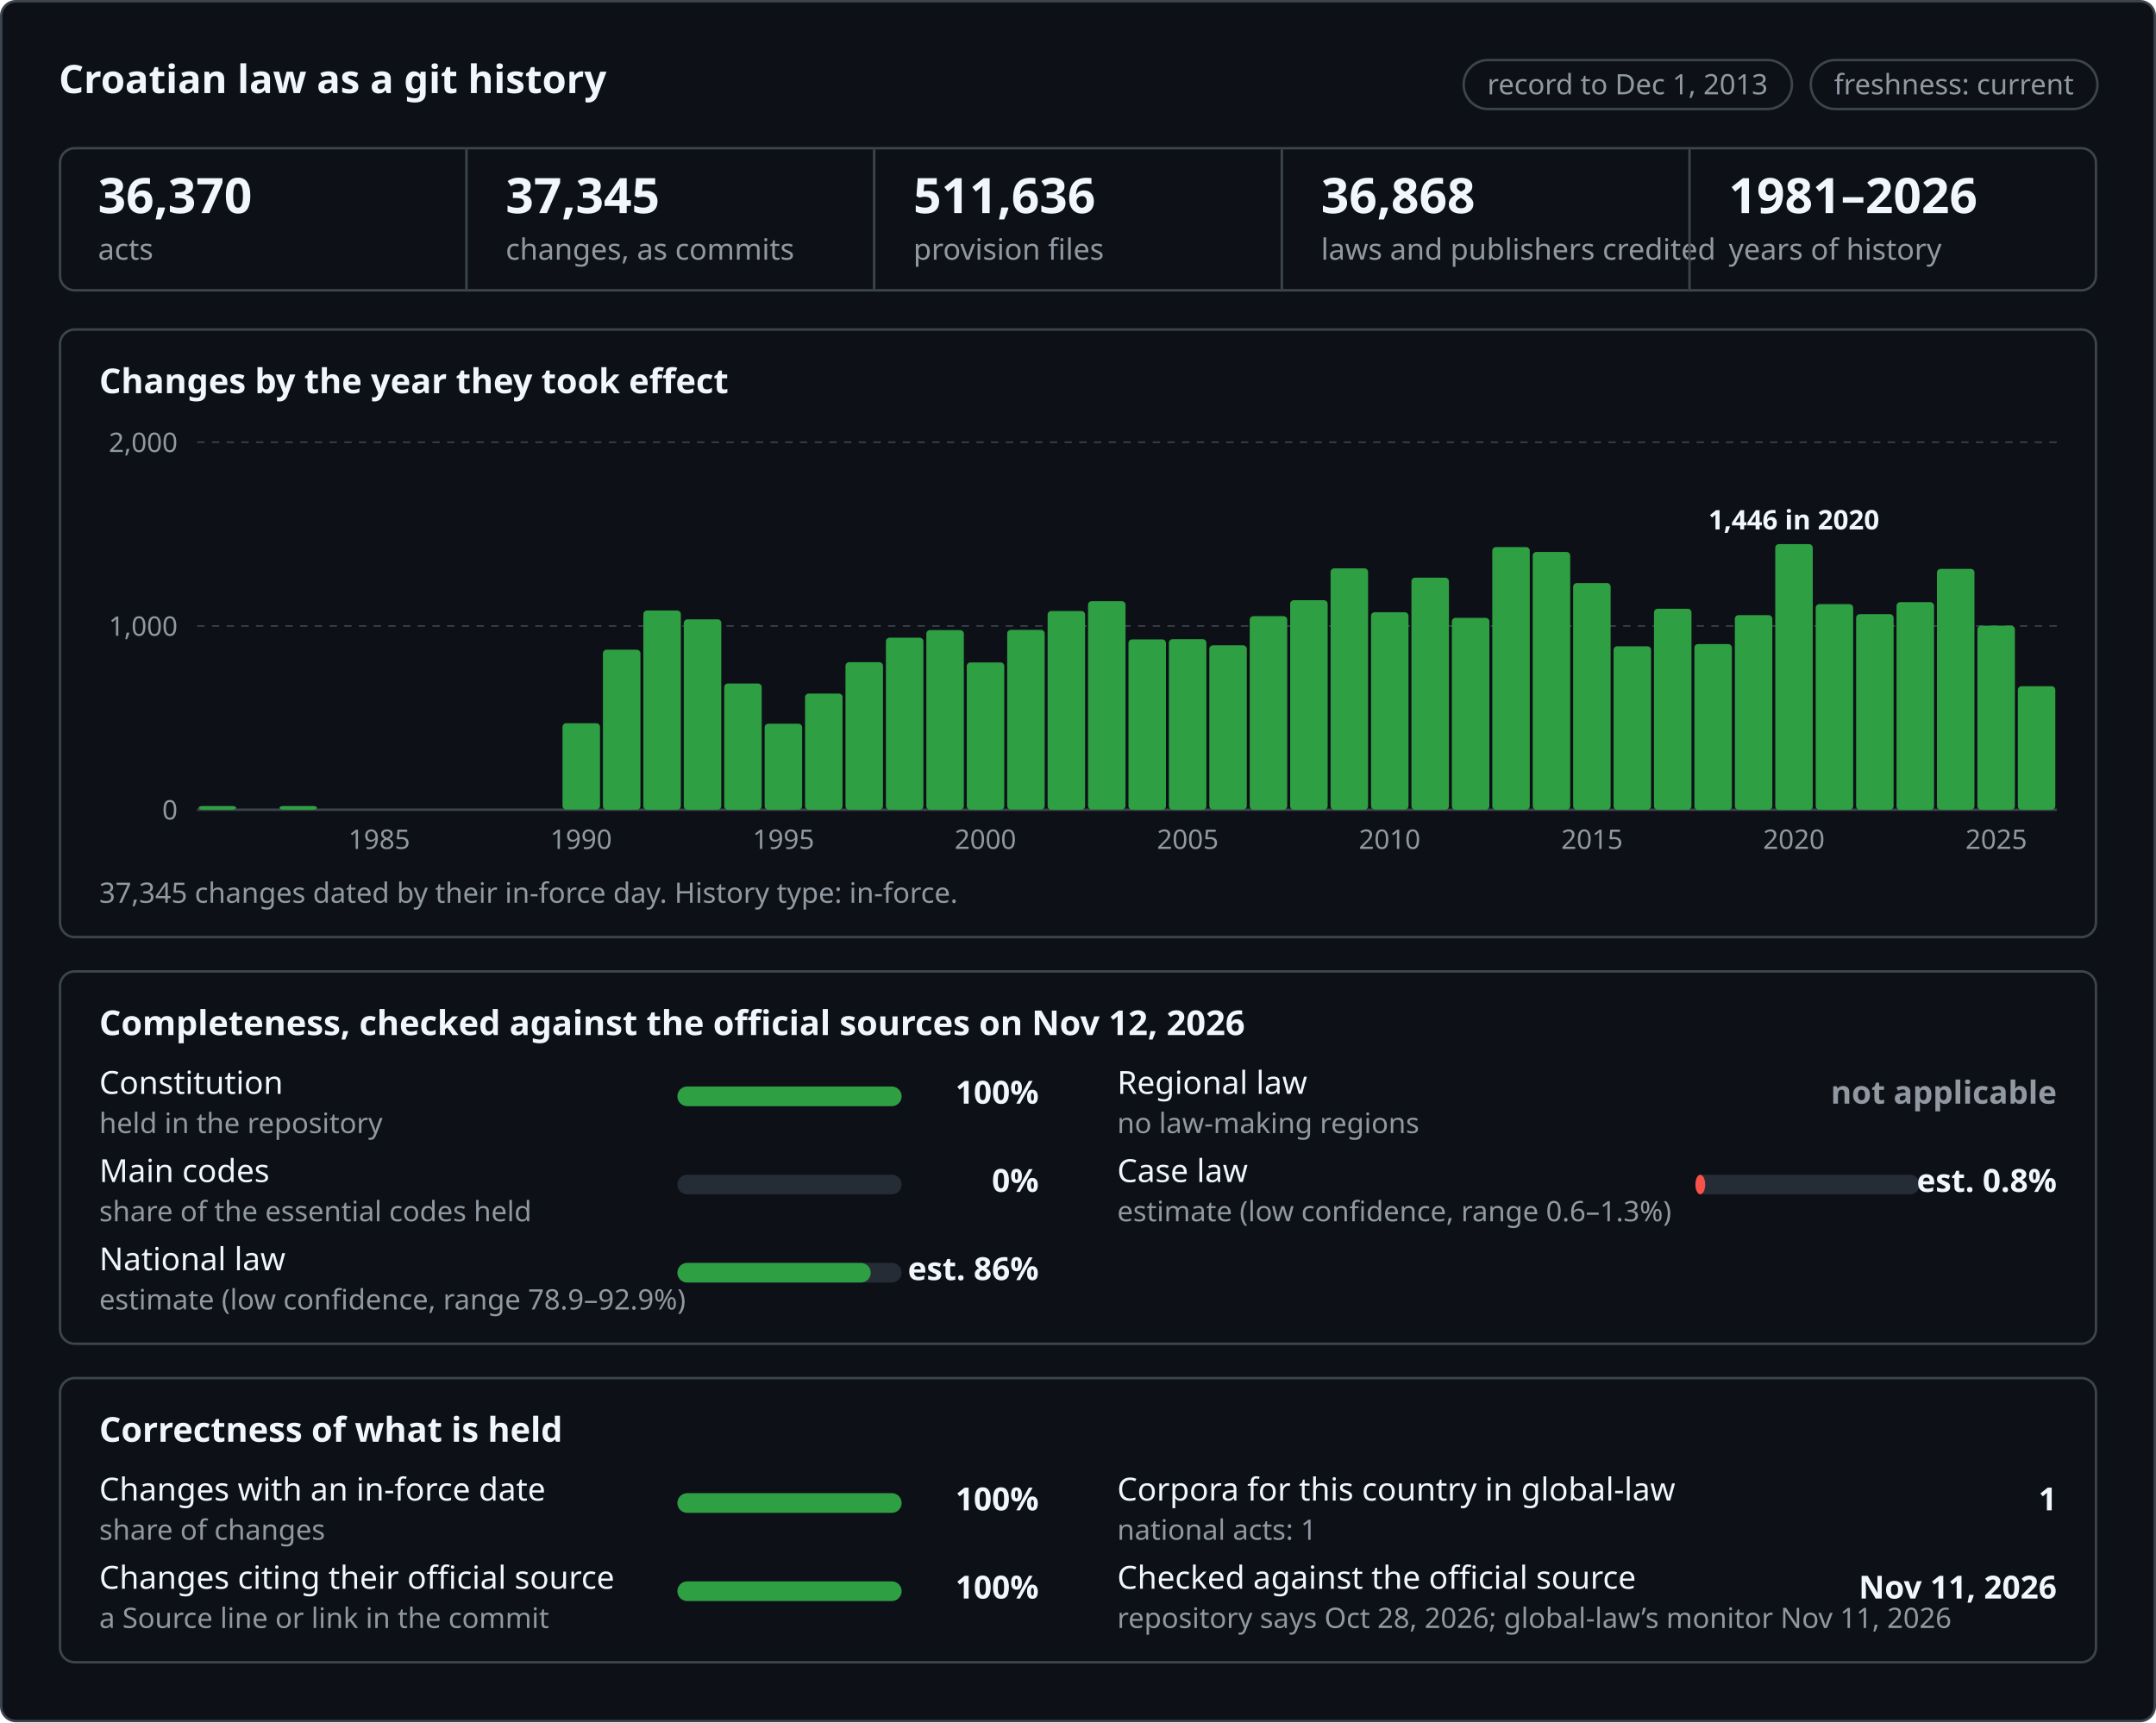
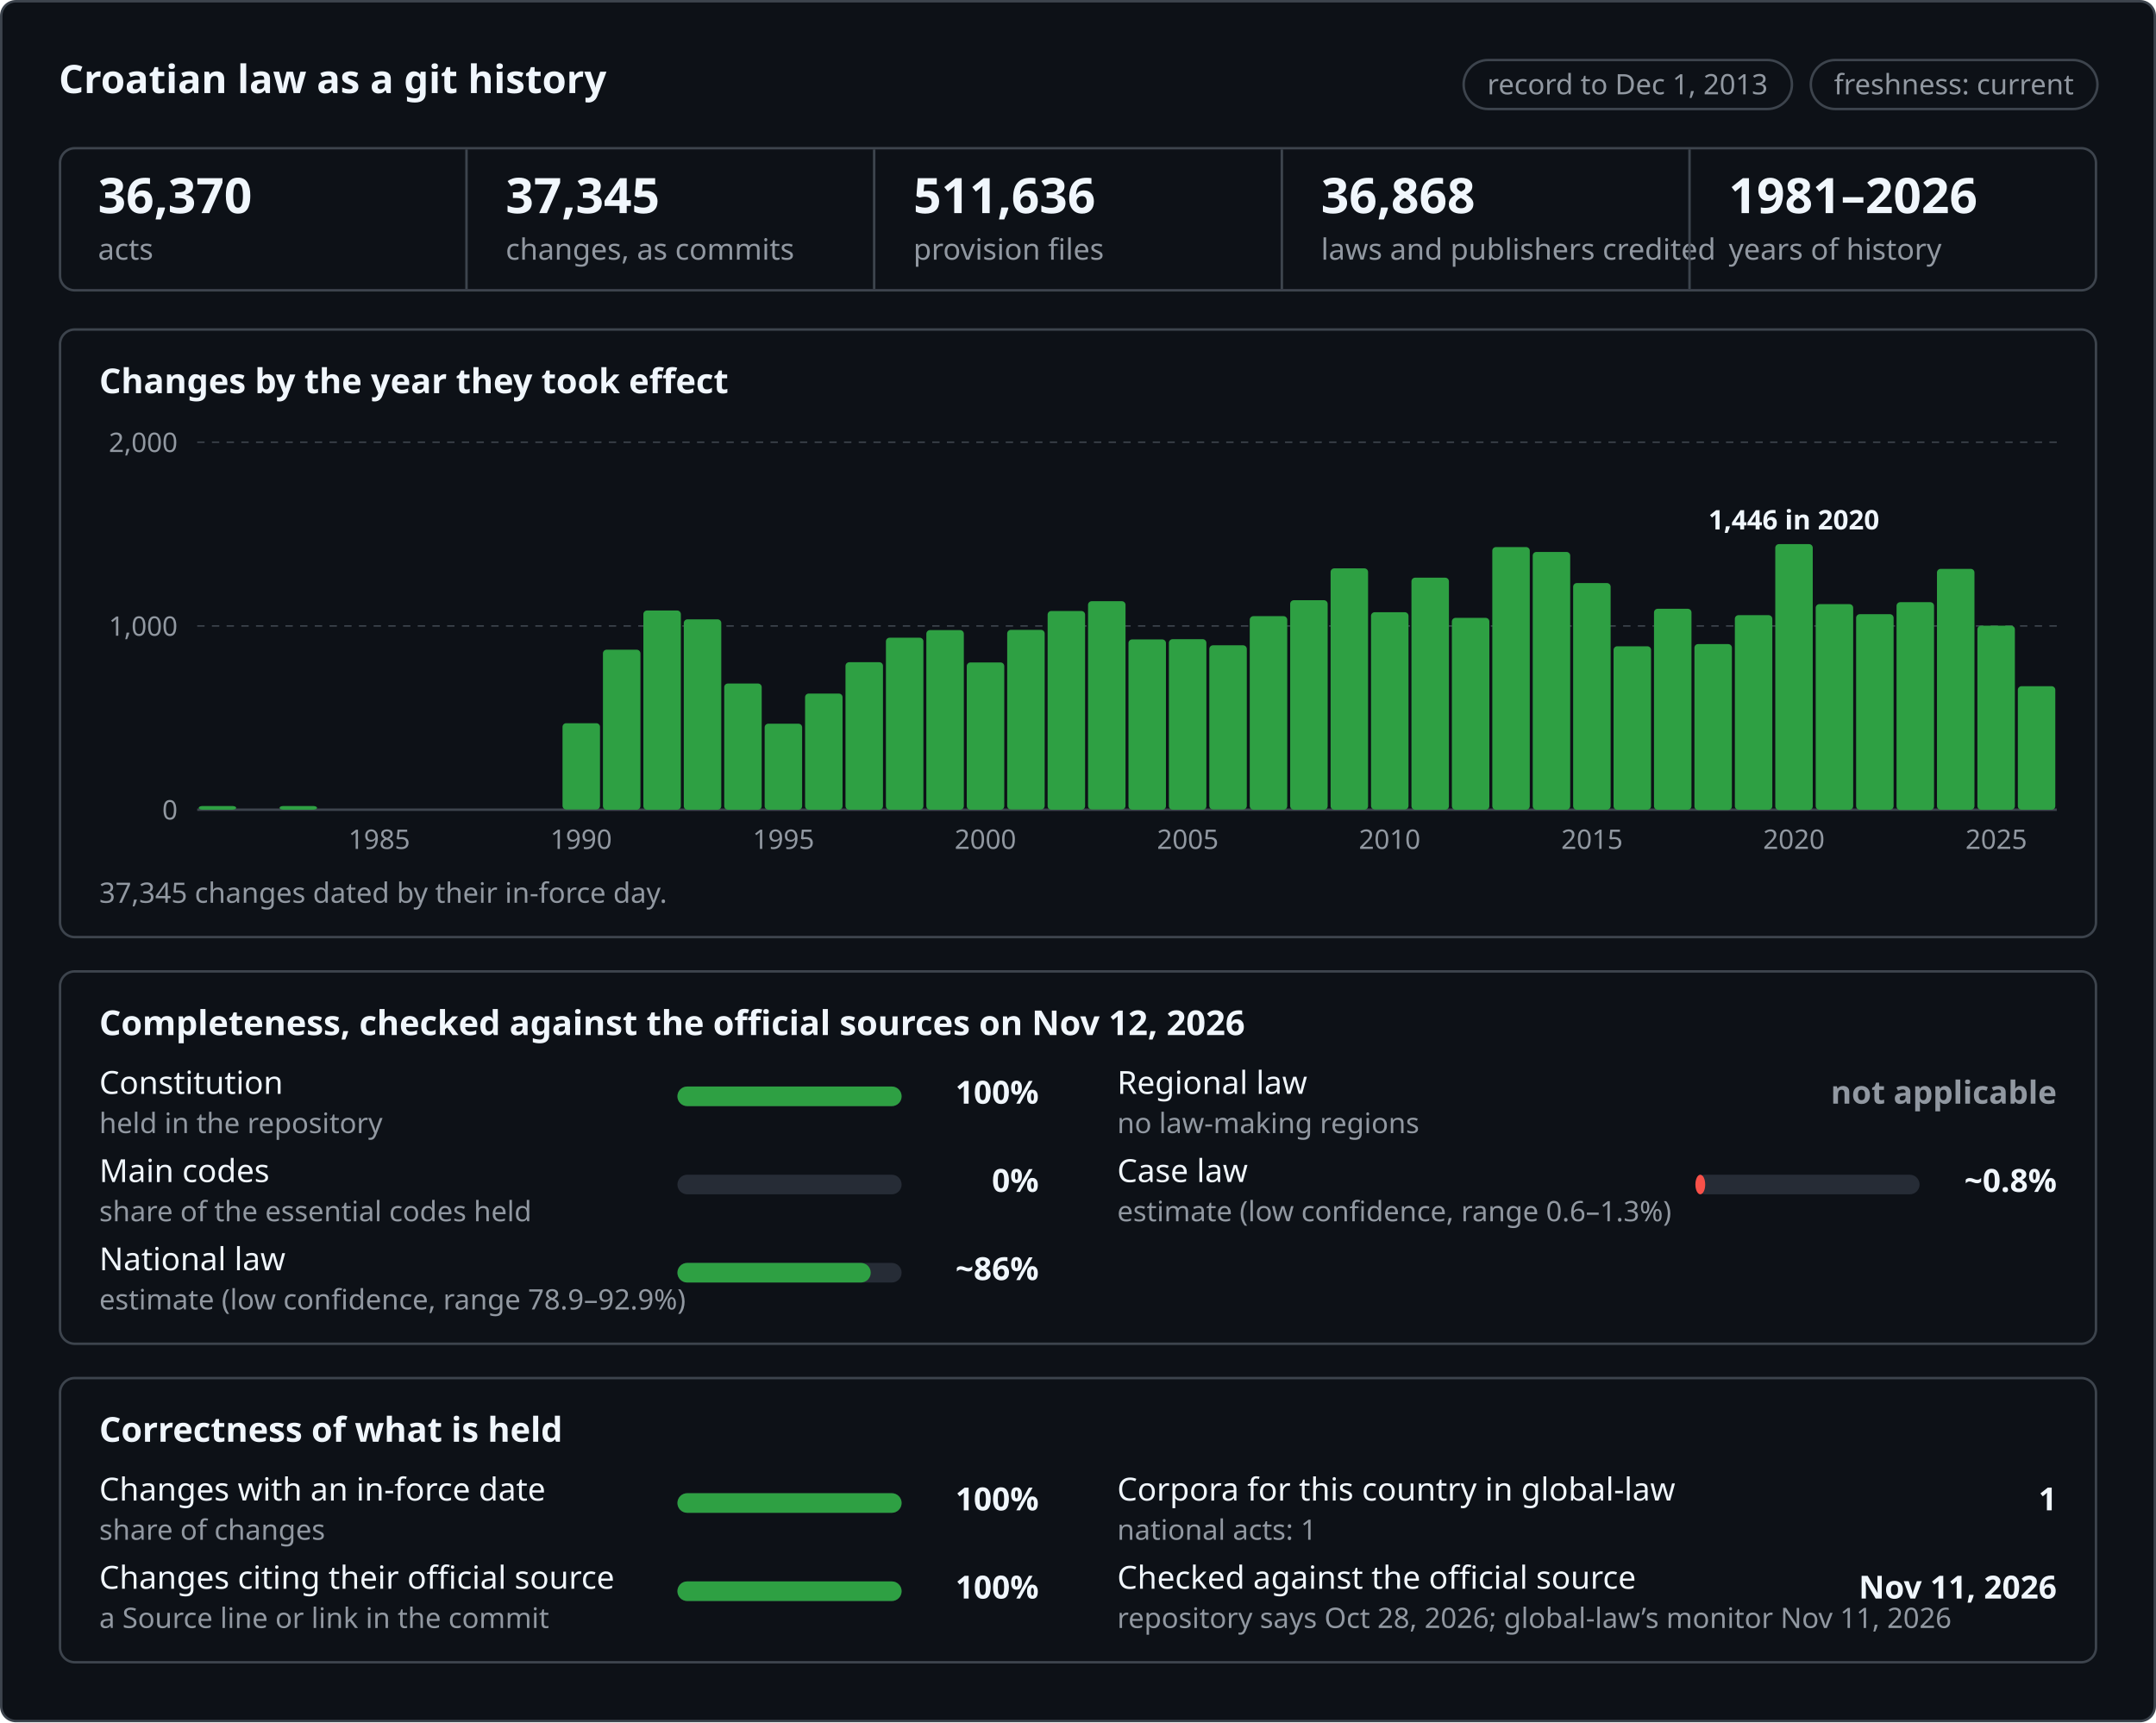
<svg xmlns="http://www.w3.org/2000/svg" width="880" height="703" viewBox="0 0 880 703" font-family="-apple-system,BlinkMacSystemFont,Segoe UI,Noto Sans,Helvetica,Arial,sans-serif">
  <rect x="0.5" y="0.5" width="879" height="702" rx="6" fill="#0d1117" stroke="#3d444d" />
  <text x="24" y="38" font-size="16" font-weight="600" fill="#f0f6fc">Croatian law as a git history</text>
  <rect x="597.4" y="24.5" width="134" height="20" rx="10" fill="none" stroke="#3d444d" />
  <text x="664.3" y="38.5" font-size="11.5" font-weight="500" text-anchor="middle" fill="#9198a1">record to Dec 1, 2013</text>
  <rect x="739.1" y="24.5" width="117" height="20" rx="10" fill="none" stroke="#3d444d" />
  <text x="797.5" y="38.5" font-size="11.5" font-weight="500" text-anchor="middle" fill="#9198a1">freshness: current</text>
  <rect x="24.5" y="60.5" width="831" height="58" rx="6" fill="#0d1117" stroke="#3d444d" />
  <text x="40.0" y="87" font-size="20" font-weight="600" fill="#f0f6fc">36,370</text>
  <text x="40.0" y="106" font-size="12" fill="#9198a1">acts</text>
  <line x1="190.4" y1="61" x2="190.4" y2="118" stroke="#3d444d" />
  <text x="206.4" y="87" font-size="20" font-weight="600" fill="#f0f6fc">37,345</text>
  <text x="206.4" y="106" font-size="12" fill="#9198a1">changes, as commits</text>
  <line x1="356.8" y1="61" x2="356.8" y2="118" stroke="#3d444d" />
  <text x="372.8" y="87" font-size="20" font-weight="600" fill="#f0f6fc">511,636</text>
  <text x="372.8" y="106" font-size="12" fill="#9198a1">provision files</text>
  <line x1="523.2" y1="61" x2="523.2" y2="118" stroke="#3d444d" />
  <text x="539.2" y="87" font-size="20" font-weight="600" fill="#f0f6fc">36,868</text>
  <text x="539.2" y="106" font-size="12" fill="#9198a1" textLength="142" lengthAdjust="spacingAndGlyphs">laws and publishers credited</text>
  <line x1="689.6" y1="61" x2="689.6" y2="118" stroke="#3d444d" />
  <text x="705.6" y="87" font-size="20" font-weight="600" fill="#f0f6fc">1981–2026</text>
  <text x="705.6" y="106" font-size="12" fill="#9198a1">years of history</text>
  <rect x="24.5" y="134.5" width="831" height="248" rx="6" fill="#0d1117" stroke="#3d444d" />
  <text x="40.5" y="160.5" font-size="14" font-weight="600" fill="#f0f6fc">Changes by the year they took effect</text>
  <line x1="80.5" y1="330.5" x2="839.5" y2="330.5" stroke="#3d444d" stroke-width="1" />
  <text x="72.5" y="334.5" font-size="11" text-anchor="end" fill="#9198a1">0</text>
  <line x1="80.5" y1="255.5" x2="839.5" y2="255.5" stroke="#3d444d" stroke-width="0.6" stroke-dasharray="3 3" />
  <text x="72.5" y="259.5" font-size="11" text-anchor="end" fill="#9198a1">1,000</text>
  <line x1="80.5" y1="180.5" x2="839.5" y2="180.5" stroke="#3d444d" stroke-width="0.6" stroke-dasharray="3 3" />
  <text x="72.5" y="184.5" font-size="11" text-anchor="end" fill="#9198a1">2,000</text>
  <rect x="81.10" y="329.0" width="15.30" height="1.5" rx="1.5" fill="#2ea043" />
  <rect x="114.10" y="329.0" width="15.30" height="1.5" rx="1.5" fill="#2ea043" />
  <text x="154.8" y="346.5" font-size="11" text-anchor="middle" fill="#9198a1">1985</text>
  <rect x="229.60" y="295.2" width="15.30" height="35.2" rx="1.5" fill="#2ea043" />
  <text x="237.2" y="346.5" font-size="11" text-anchor="middle" fill="#9198a1">1990</text>
  <rect x="246.10" y="265.2" width="15.30" height="65.3" rx="1.5" fill="#2ea043" />
  <rect x="262.60" y="249.2" width="15.30" height="81.3" rx="1.5" fill="#2ea043" />
  <rect x="279.10" y="252.8" width="15.30" height="77.7" rx="1.5" fill="#2ea043" />
  <rect x="295.60" y="279.0" width="15.30" height="51.5" rx="1.5" fill="#2ea043" />
  <rect x="312.10" y="295.4" width="15.30" height="35.1" rx="1.5" fill="#2ea043" />
  <text x="319.8" y="346.5" font-size="11" text-anchor="middle" fill="#9198a1">1995</text>
  <rect x="328.60" y="283.1" width="15.30" height="47.4" rx="1.5" fill="#2ea043" />
  <rect x="345.10" y="270.3" width="15.30" height="60.2" rx="1.5" fill="#2ea043" />
  <rect x="361.60" y="260.3" width="15.30" height="70.2" rx="1.5" fill="#2ea043" />
  <rect x="378.10" y="257.2" width="15.30" height="73.3" rx="1.5" fill="#2ea043" />
  <rect x="394.60" y="270.4" width="15.30" height="60.1" rx="1.5" fill="#2ea043" />
  <text x="402.2" y="346.5" font-size="11" text-anchor="middle" fill="#9198a1">2000</text>
  <rect x="411.10" y="257.1" width="15.30" height="73.3" rx="1.5" fill="#2ea043" />
  <rect x="427.60" y="249.4" width="15.30" height="81.1" rx="1.5" fill="#2ea043" />
  <rect x="444.10" y="245.4" width="15.30" height="85.0" rx="1.5" fill="#2ea043" />
  <rect x="460.60" y="261.0" width="15.30" height="69.5" rx="1.5" fill="#2ea043" />
  <rect x="477.10" y="260.9" width="15.30" height="69.6" rx="1.5" fill="#2ea043" />
  <text x="484.8" y="346.5" font-size="11" text-anchor="middle" fill="#9198a1">2005</text>
  <rect x="493.60" y="263.4" width="15.30" height="67.0" rx="1.5" fill="#2ea043" />
  <rect x="510.10" y="251.5" width="15.30" height="79.0" rx="1.5" fill="#2ea043" />
  <rect x="526.60" y="245.0" width="15.30" height="85.5" rx="1.5" fill="#2ea043" />
  <rect x="543.10" y="232.0" width="15.30" height="98.5" rx="1.5" fill="#2ea043" />
  <rect x="559.60" y="249.9" width="15.30" height="80.5" rx="1.5" fill="#2ea043" />
  <text x="567.2" y="346.5" font-size="11" text-anchor="middle" fill="#9198a1">2010</text>
  <rect x="576.10" y="235.8" width="15.30" height="94.7" rx="1.5" fill="#2ea043" />
  <rect x="592.60" y="252.2" width="15.30" height="78.3" rx="1.5" fill="#2ea043" />
  <rect x="609.10" y="223.3" width="15.30" height="107.2" rx="1.5" fill="#2ea043" />
  <rect x="625.60" y="225.3" width="15.30" height="105.2" rx="1.5" fill="#2ea043" />
  <rect x="642.10" y="238.0" width="15.30" height="92.5" rx="1.5" fill="#2ea043" />
  <text x="649.8" y="346.5" font-size="11" text-anchor="middle" fill="#9198a1">2015</text>
  <rect x="658.60" y="263.8" width="15.30" height="66.7" rx="1.5" fill="#2ea043" />
  <rect x="675.10" y="248.5" width="15.30" height="82.0" rx="1.5" fill="#2ea043" />
  <rect x="691.60" y="262.9" width="15.30" height="67.7" rx="1.5" fill="#2ea043" />
  <rect x="708.10" y="251.1" width="15.30" height="79.4" rx="1.5" fill="#2ea043" />
  <rect x="724.60" y="222.1" width="15.30" height="108.5" rx="1.5" fill="#2ea043" />
  <text x="732.2" y="346.5" font-size="11" text-anchor="middle" fill="#9198a1">2020</text>
  <text x="732.2" y="216.1" font-size="11" font-weight="600" text-anchor="middle" fill="#f0f6fc">1,446 in 2020</text>
  <rect x="741.10" y="246.6" width="15.30" height="83.9" rx="1.5" fill="#2ea043" />
  <rect x="757.60" y="250.7" width="15.30" height="79.8" rx="1.5" fill="#2ea043" />
  <rect x="774.10" y="245.8" width="15.30" height="84.8" rx="1.5" fill="#2ea043" />
  <rect x="790.60" y="232.2" width="15.30" height="98.3" rx="1.5" fill="#2ea043" />
  <rect x="807.10" y="255.4" width="15.30" height="75.1" rx="1.5" fill="#2ea043" />
  <text x="814.8" y="346.5" font-size="11" text-anchor="middle" fill="#9198a1">2025</text>
  <rect x="823.60" y="280.1" width="15.30" height="50.4" rx="1.5" fill="#2ea043" />
-   <text x="40.5" y="368.5" font-size="11.5" fill="#9198a1">37,345 changes dated by their in-force day. History type: in-force.</text>
+   <text x="40.5" y="368.5" font-size="11.5" fill="#9198a1">37,345 changes dated by their in-force day.</text>
  <rect x="24.5" y="396.5" width="831" height="152" rx="6" fill="#0d1117" stroke="#3d444d" />
  <text x="40.5" y="422.5" font-size="14" font-weight="600" fill="#f0f6fc">Completeness, checked against the official sources on Nov 12, 2026</text>
  <text x="40.5" y="446.5" font-size="13" fill="#f0f6fc">Constitution</text>
  <text x="40.5" y="462.5" font-size="11.5" fill="#9198a1">held in the repository</text>
  <g>
    <rect x="276.5" y="443.5" width="91.5" height="8" rx="4" fill="#262c36" />
    <rect x="276.5" y="443.5" width="91.5" height="8" rx="4" fill="#2ea043" />
  </g>
  <text x="424.0" y="450.5" font-size="13" font-weight="600" text-anchor="end" fill="#f0f6fc">100%</text>
  <text x="40.5" y="482.5" font-size="13" fill="#f0f6fc">Main codes</text>
  <text x="40.5" y="498.5" font-size="11.5" fill="#9198a1">share of the essential codes held</text>
  <g>
    <rect x="276.5" y="479.5" width="91.5" height="8" rx="4" fill="#262c36" />
  </g>
  <text x="424.0" y="486.5" font-size="13" font-weight="600" text-anchor="end" fill="#f0f6fc">0%</text>
  <text x="40.5" y="518.5" font-size="13" fill="#f0f6fc">National law</text>
  <text x="40.5" y="534.5" font-size="11.5" fill="#9198a1">estimate (low confidence, range 78.9–92.9%)</text>
  <g>
    <rect x="276.5" y="515.5" width="91.5" height="8" rx="4" fill="#262c36" />
    <rect x="276.5" y="515.5" width="78.9" height="8" rx="4" fill="#2ea043" />
  </g>
-   <text x="424.0" y="522.5" font-size="13" font-weight="600" text-anchor="end" fill="#f0f6fc">est. 86%</text>
+   <text x="424.0" y="522.5" font-size="13" font-weight="600" text-anchor="end" fill="#f0f6fc">~86%</text>
  <text x="456.0" y="446.5" font-size="13" fill="#f0f6fc">Regional law</text>
  <text x="456.0" y="462.5" font-size="11.5" fill="#9198a1">no law-making regions</text>
  <text x="839.5" y="450.5" font-size="13" font-weight="600" text-anchor="end" fill="#9198a1">not applicable</text>
  <text x="456.0" y="482.5" font-size="13" fill="#f0f6fc">Case law</text>
  <text x="456.0" y="498.5" font-size="11.5" fill="#9198a1">estimate (low confidence, range 0.6–1.3%)</text>
  <g>
    <rect x="692.0" y="479.5" width="91.5" height="8" rx="4" fill="#262c36" />
    <rect x="692.0" y="479.5" width="4.0" height="8" rx="4" fill="#f85149" />
  </g>
-   <text x="839.5" y="486.5" font-size="13" font-weight="600" text-anchor="end" fill="#f0f6fc">est. 0.8%</text>
+   <text x="839.5" y="486.5" font-size="13" font-weight="600" text-anchor="end" fill="#f0f6fc">~0.8%</text>
  <rect x="24.5" y="562.5" width="831" height="116" rx="6" fill="#0d1117" stroke="#3d444d" />
  <text x="40.5" y="588.5" font-size="14" font-weight="600" fill="#f0f6fc">Correctness of what is held</text>
  <text x="40.5" y="612.5" font-size="13" fill="#f0f6fc">Changes with an in-force date</text>
  <text x="40.5" y="628.5" font-size="11.5" fill="#9198a1">share of changes</text>
  <g>
    <rect x="276.5" y="609.5" width="91.5" height="8" rx="4" fill="#262c36" />
    <rect x="276.5" y="609.5" width="91.5" height="8" rx="4" fill="#2ea043" />
  </g>
  <text x="424.0" y="616.5" font-size="13" font-weight="600" text-anchor="end" fill="#f0f6fc">100%</text>
  <text x="40.5" y="648.5" font-size="13" fill="#f0f6fc">Changes citing their official source</text>
  <text x="40.5" y="664.5" font-size="11.5" fill="#9198a1">a Source line or link in the commit</text>
  <g>
    <rect x="276.5" y="645.5" width="91.5" height="8" rx="4" fill="#262c36" />
    <rect x="276.5" y="645.5" width="91.5" height="8" rx="4" fill="#2ea043" />
  </g>
  <text x="424.0" y="652.5" font-size="13" font-weight="600" text-anchor="end" fill="#f0f6fc">100%</text>
  <text x="456.0" y="612.5" font-size="13" fill="#f0f6fc">Corpora for this country in global-law</text>
  <text x="456.0" y="628.5" font-size="11.5" fill="#9198a1">national acts: 1</text>
  <text x="839.5" y="616.5" font-size="13" font-weight="600" text-anchor="end" fill="#f0f6fc">1</text>
  <text x="456.0" y="648.5" font-size="13" fill="#f0f6fc">Checked against the official source</text>
  <text x="456.0" y="664.5" font-size="11.5" fill="#9198a1">repository says Oct 28, 2026; global-law’s monitor Nov 11, 2026</text>
  <text x="839.5" y="652.5" font-size="13" font-weight="600" text-anchor="end" fill="#f0f6fc">Nov 11, 2026</text>
</svg>
